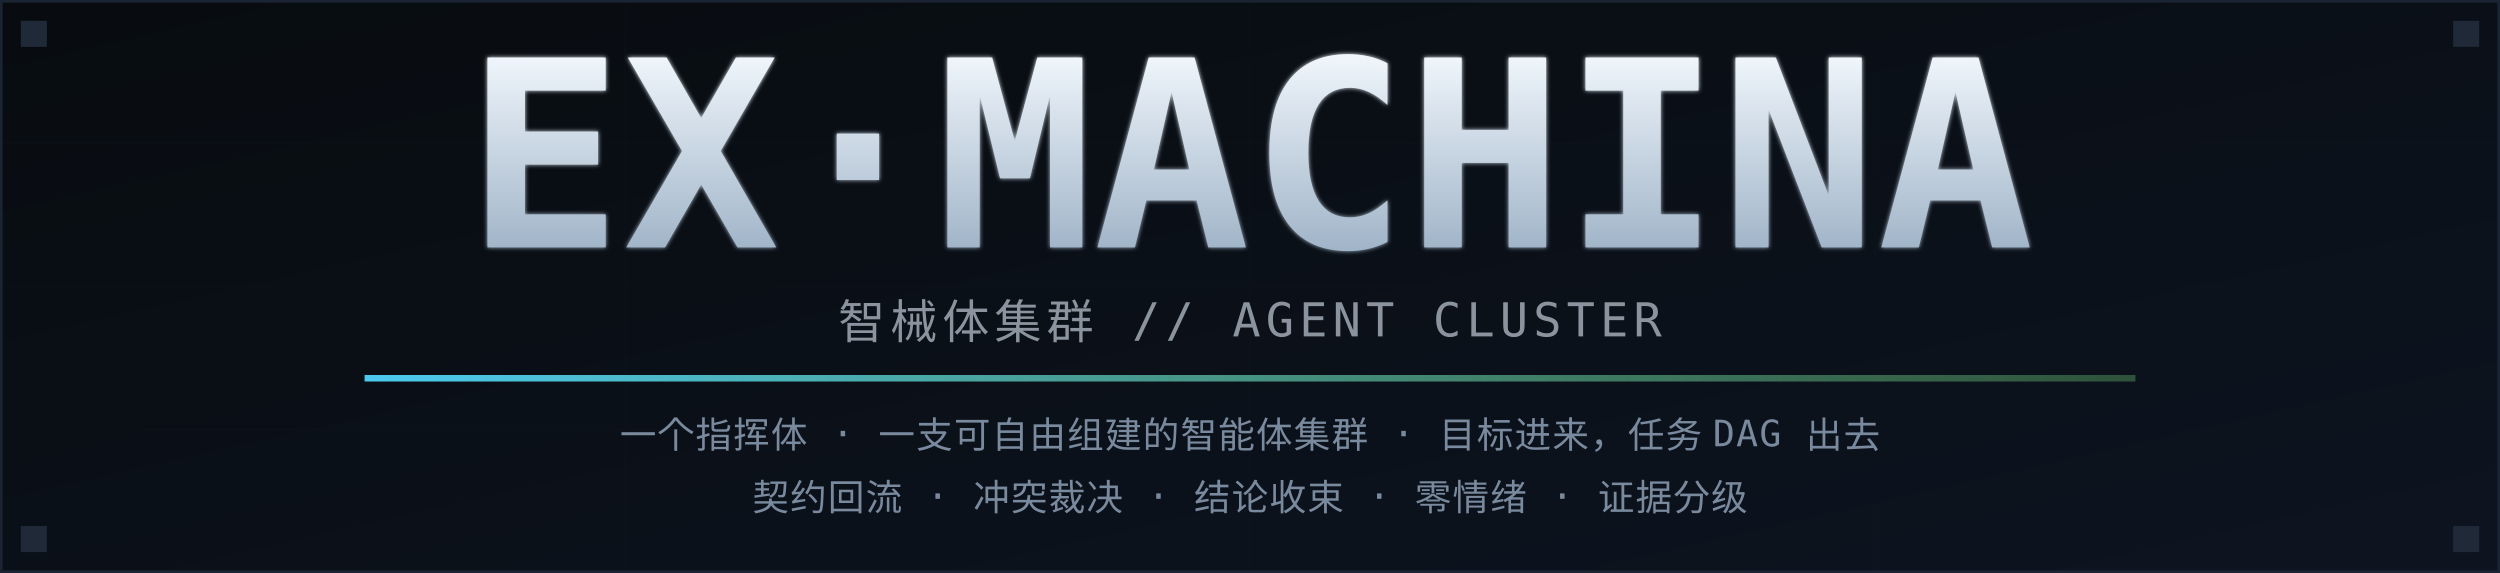
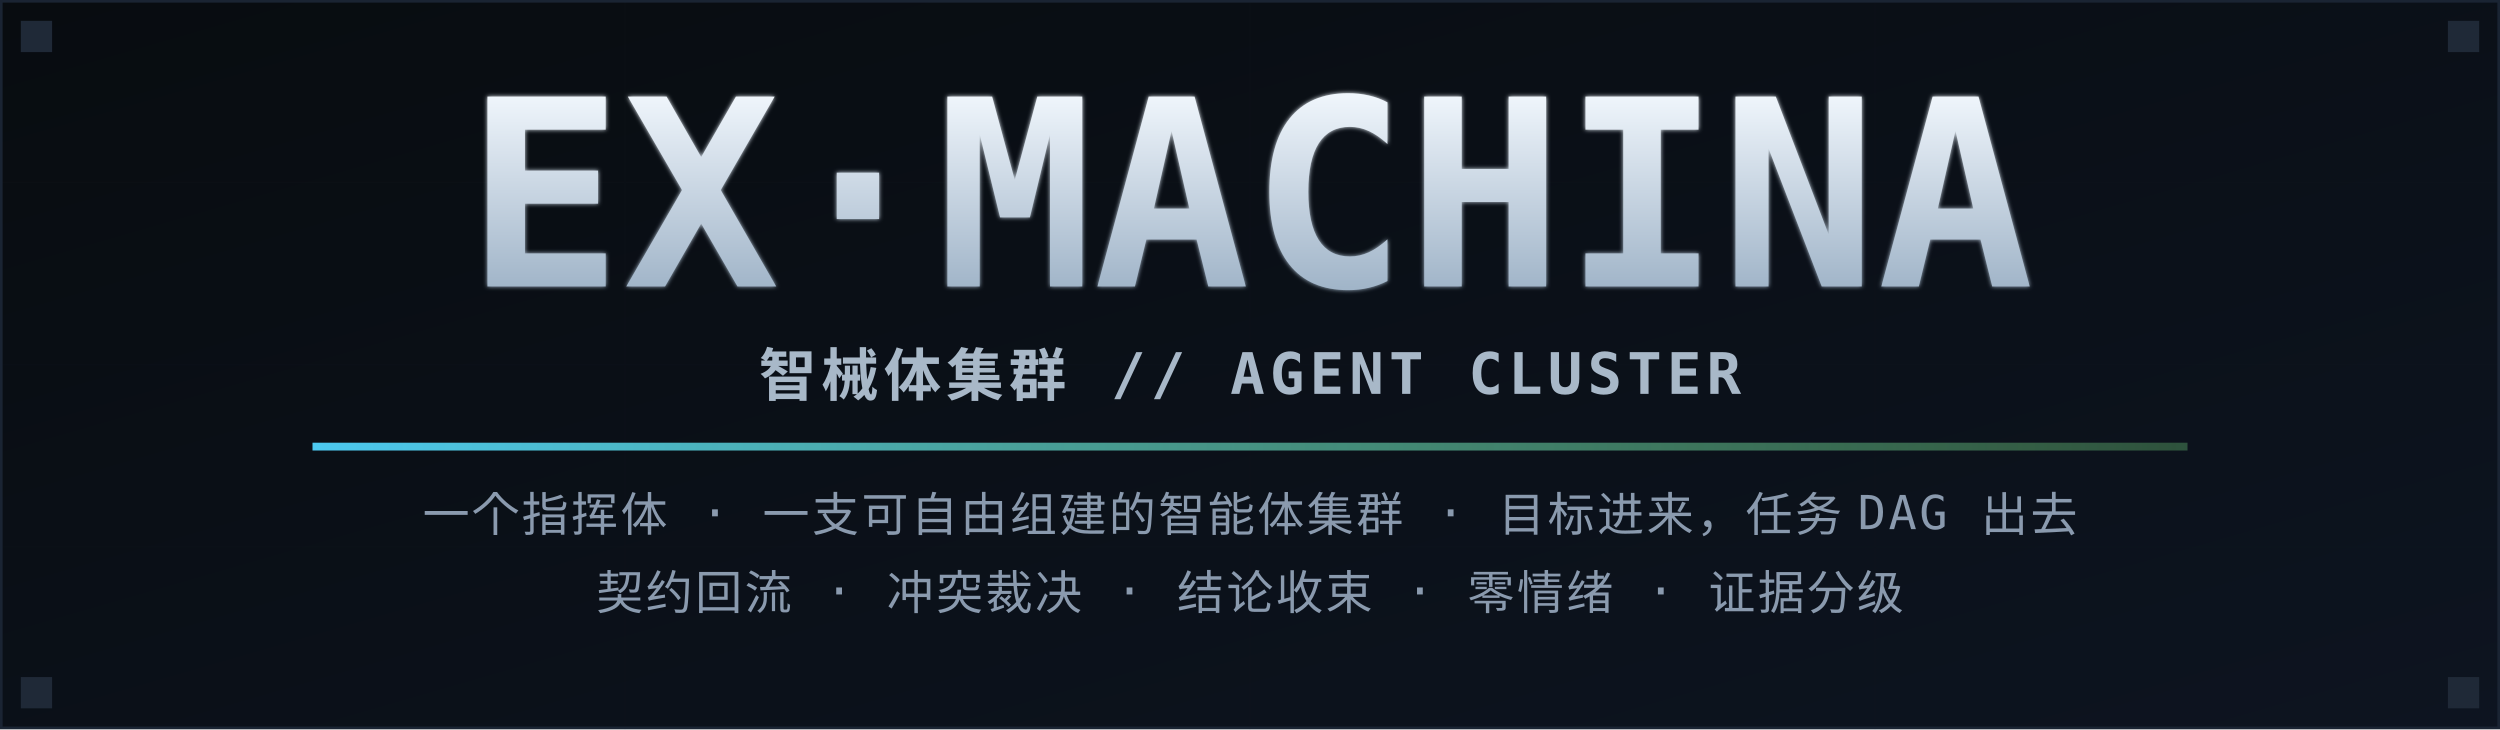
- <svg xmlns="http://www.w3.org/2000/svg" width="960" height="220" viewBox="0 0 960 220">
+ <svg xmlns="http://www.w3.org/2000/svg" width="960" height="280" viewBox="0 0 960 280">
  <defs>
    <linearGradient id="bg" x1="0" y1="0" x2="1" y2="1">
      <stop offset="0%" stop-color="#080c10" />
      <stop offset="100%" stop-color="#0d1420" />
    </linearGradient>
    <linearGradient id="textGrad" x1="0" y1="0" x2="0" y2="1">
      <stop offset="0%" stop-color="#f0f6fc" />
      <stop offset="100%" stop-color="#a0b4c8" />
    </linearGradient>
    <linearGradient id="underline" x1="0" y1="0" x2="1" y2="0">
      <stop offset="0%" stop-color="#4cc9f0" />
      <stop offset="100%" stop-color="#7ee787" stop-opacity="0.3" />
    </linearGradient>
    <filter id="glowText">
      <feGaussianBlur stdDeviation="0.8" result="b" />
      <feMerge>
        <feMergeNode in="b" />
        <feMergeNode in="SourceGraphic" />
      </feMerge>
    </filter>
  </defs>
-   <rect width="960" height="220" fill="url(#bg)" />
-   <g stroke="#10161f" stroke-width="0.4" opacity="0.25">
-     <line x1="0" y1="55" x2="960" y2="55" />
-     <line x1="0" y1="110" x2="960" y2="110" />
-     <line x1="0" y1="165" x2="960" y2="165" />
-     <line x1="240" y1="0" x2="240" y2="220" />
-     <line x1="480" y1="0" x2="480" y2="220" />
-     <line x1="720" y1="0" x2="720" y2="220" />
+   <rect width="960" height="280" fill="url(#bg)" />
+   <g stroke="#10161f" stroke-width="0.4" opacity="0.2">
+     <line x1="0" y1="70" x2="960" y2="70" />
+     <line x1="0" y1="140" x2="960" y2="140" />
+     <line x1="0" y1="210" x2="960" y2="210" />
+     <line x1="240" y1="0" x2="240" y2="280" />
+     <line x1="480" y1="0" x2="480" y2="280" />
+     <line x1="720" y1="0" x2="720" y2="280" />
  </g>
-   <text x="480" y="95" font-family="'SF Mono','Cascadia Code','Fira Code','JetBrains Mono',monospace" font-size="100" font-weight="800" fill="url(#textGrad)" text-anchor="middle" filter="url(#glowText)">
+   <text x="480" y="110" font-family="'SF Mono','Cascadia Code','Fira Code','JetBrains Mono',monospace" font-size="100" font-weight="800" fill="url(#textGrad)" text-anchor="middle" filter="url(#glowText)">
    EX·MACHINA
  </text>
-   <text x="480" y="130" font-family="'SF Mono','Cascadia Code',monospace" font-size="18" fill="#8b949e" letter-spacing="2" text-anchor="middle">
+   <text x="480" y="152" font-family="'SF Mono','Cascadia Code',monospace" font-size="22" font-weight="600" fill="#a8b8c8" letter-spacing="2" text-anchor="middle">
    智械体集群 // AGENT CLUSTER
  </text>
-   <rect x="140" y="144" width="680" height="2.5" fill="url(#underline)" />
-   <text x="480" y="172" font-family="'SF Mono','Cascadia Code',monospace" font-size="14" fill="#7a8a9e" letter-spacing="0.5" text-anchor="middle">
+   <rect x="120" y="170" width="720" height="3" fill="url(#underline)" />
+   <text x="480" y="204" font-family="'SF Mono','Cascadia Code',monospace" font-size="18" fill="#8a9aae" letter-spacing="1" text-anchor="middle">
    一个指挥体 · 一支可自由组建的智能体集群 · 目标进来，任务 DAG 出去
  </text>
-   <text x="480" y="196" font-family="'SF Mono','Cascadia Code',monospace" font-size="14" fill="#7a8a9e" letter-spacing="0.5" text-anchor="middle">
+   <text x="480" y="234" font-family="'SF Mono','Cascadia Code',monospace" font-size="18" fill="#8a9aae" letter-spacing="1" text-anchor="middle">
    契约回流 · 冲突裁决 · 结论收束 · 零情绪 · 证据分级
  </text>
-   <rect x="0.5" y="0.5" width="959" height="219" fill="none" stroke="#1a2433" stroke-width="1" />
+   <rect x="0.5" y="0.5" width="959" height="279" fill="none" stroke="#1a2433" stroke-width="1" />
  <g fill="#1f2937">
-     <rect x="8" y="8" width="10" height="10" />
-     <rect x="942" y="8" width="10" height="10" />
-     <rect x="8" y="202" width="10" height="10" />
-     <rect x="942" y="202" width="10" height="10" />
+     <rect x="8" y="8" width="12" height="12" />
+     <rect x="940" y="8" width="12" height="12" />
+     <rect x="8" y="260" width="12" height="12" />
+     <rect x="940" y="260" width="12" height="12" />
  </g>
</svg>
